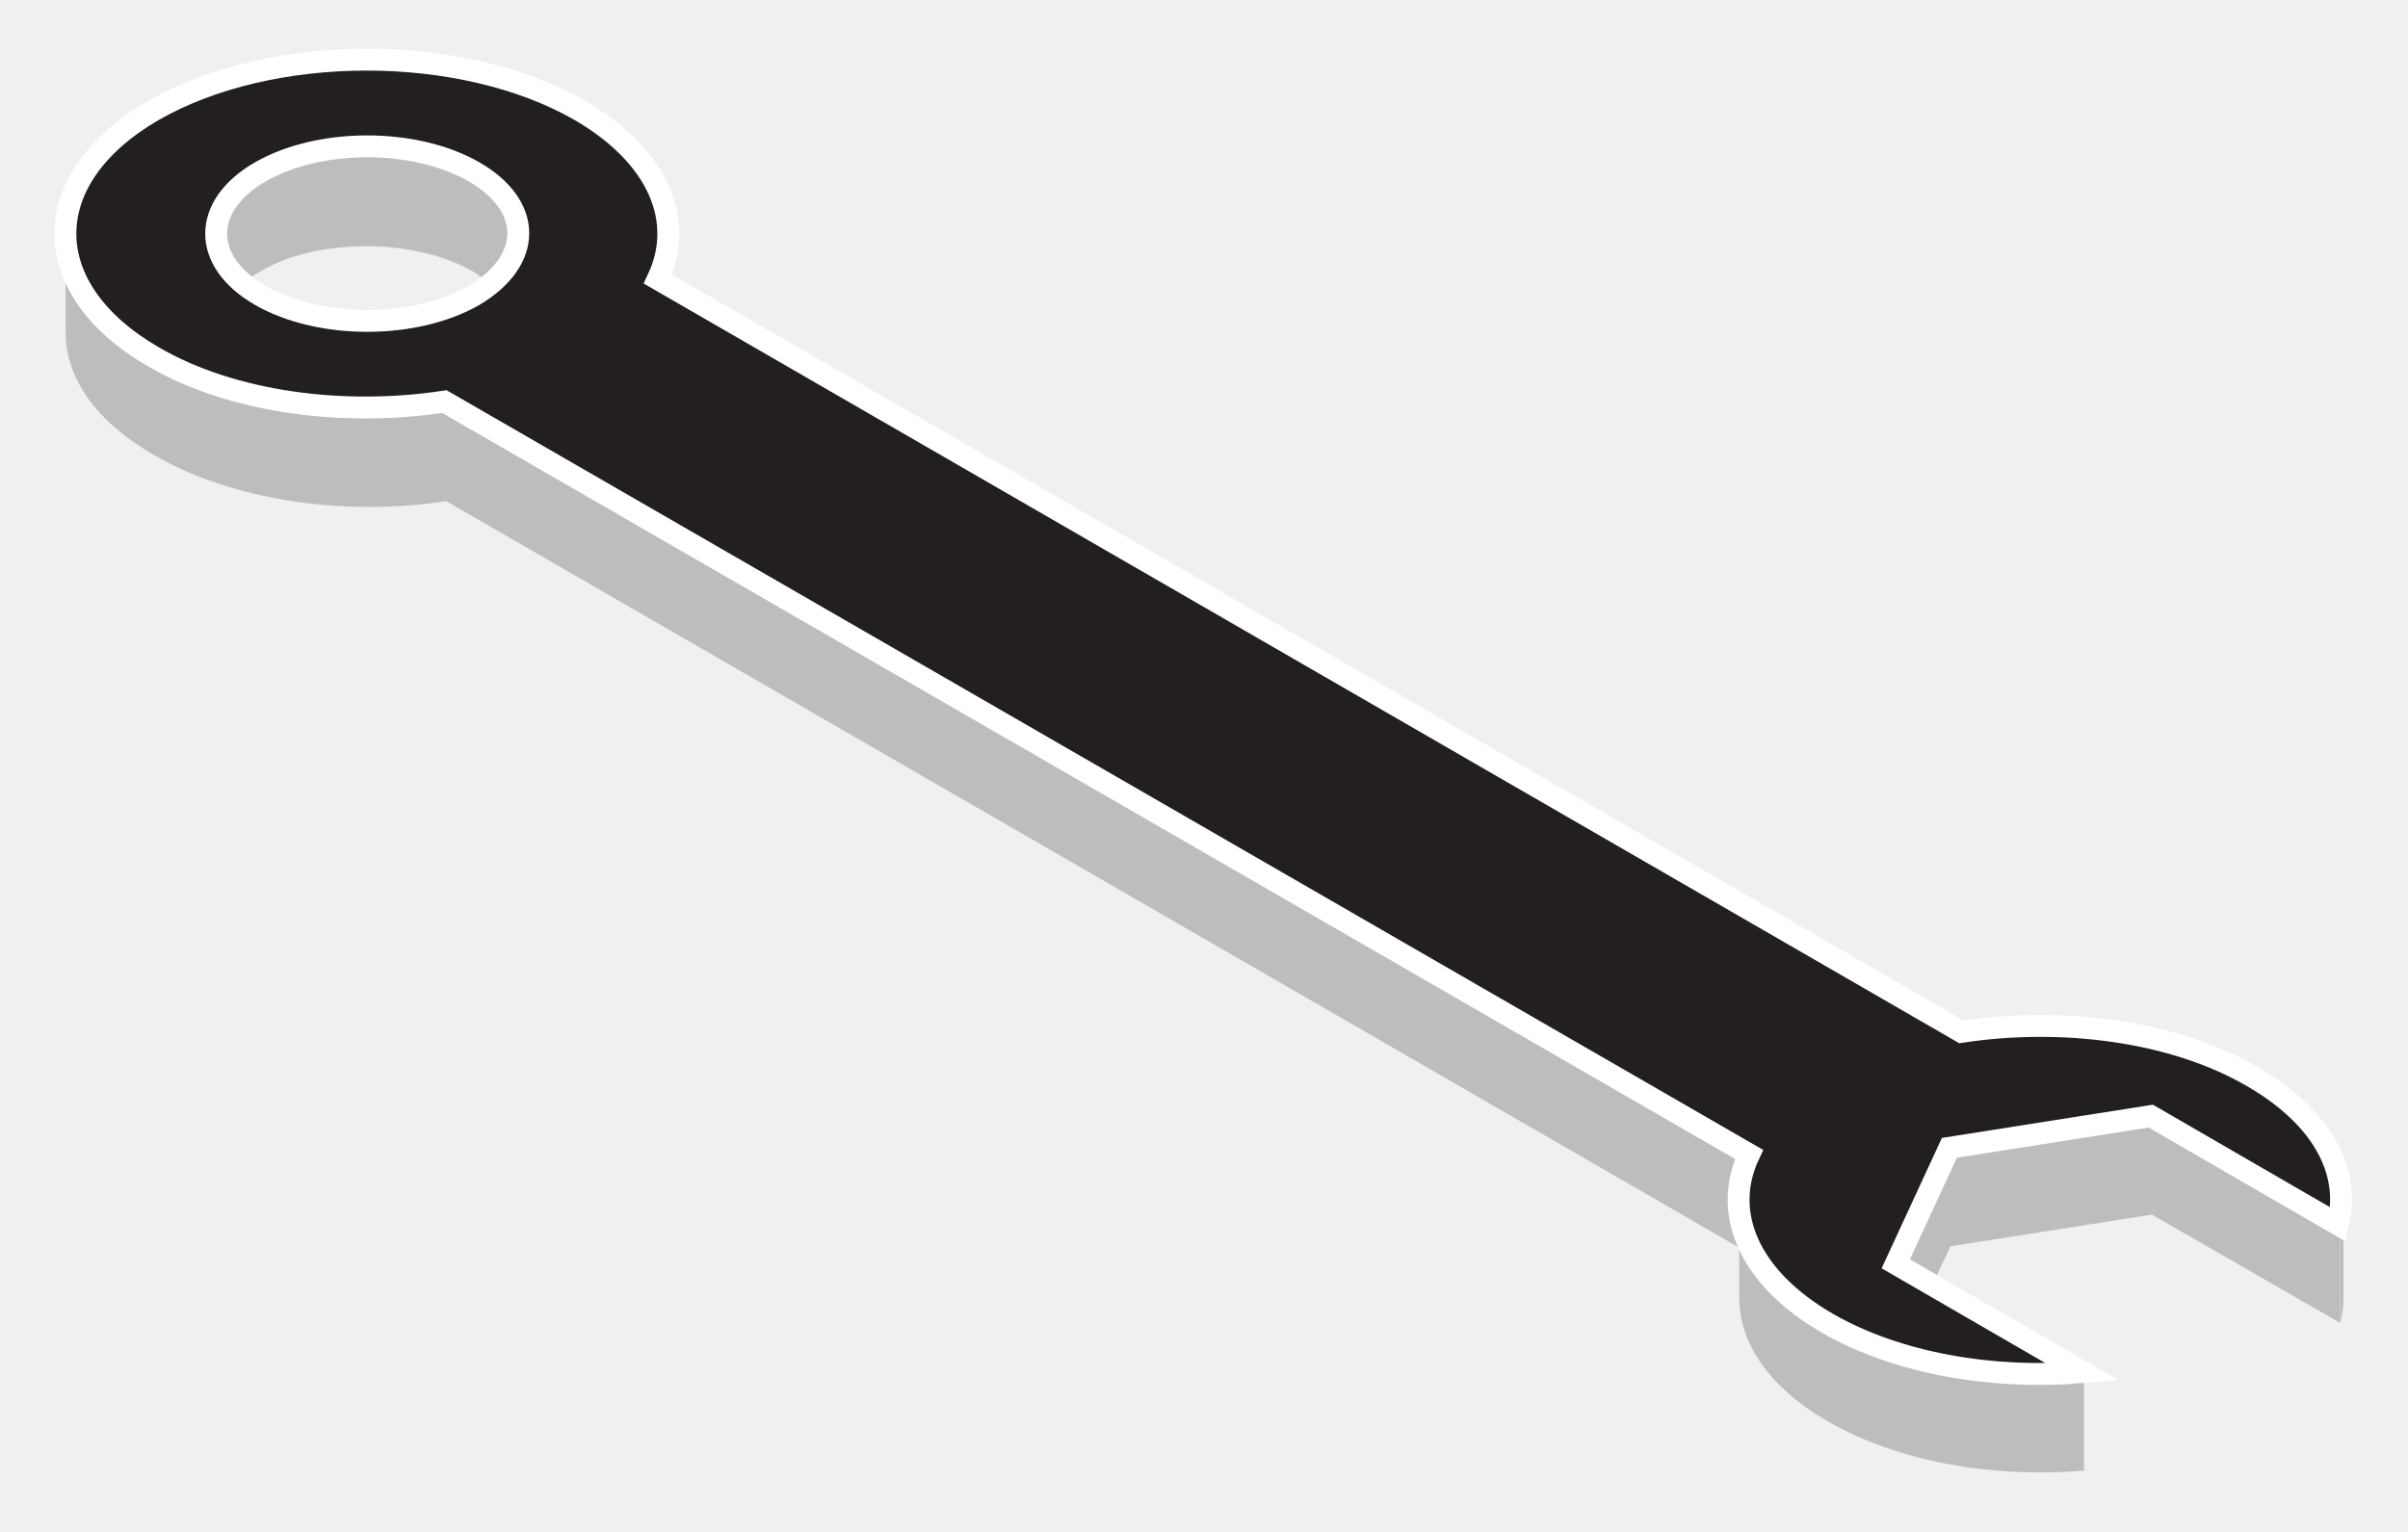
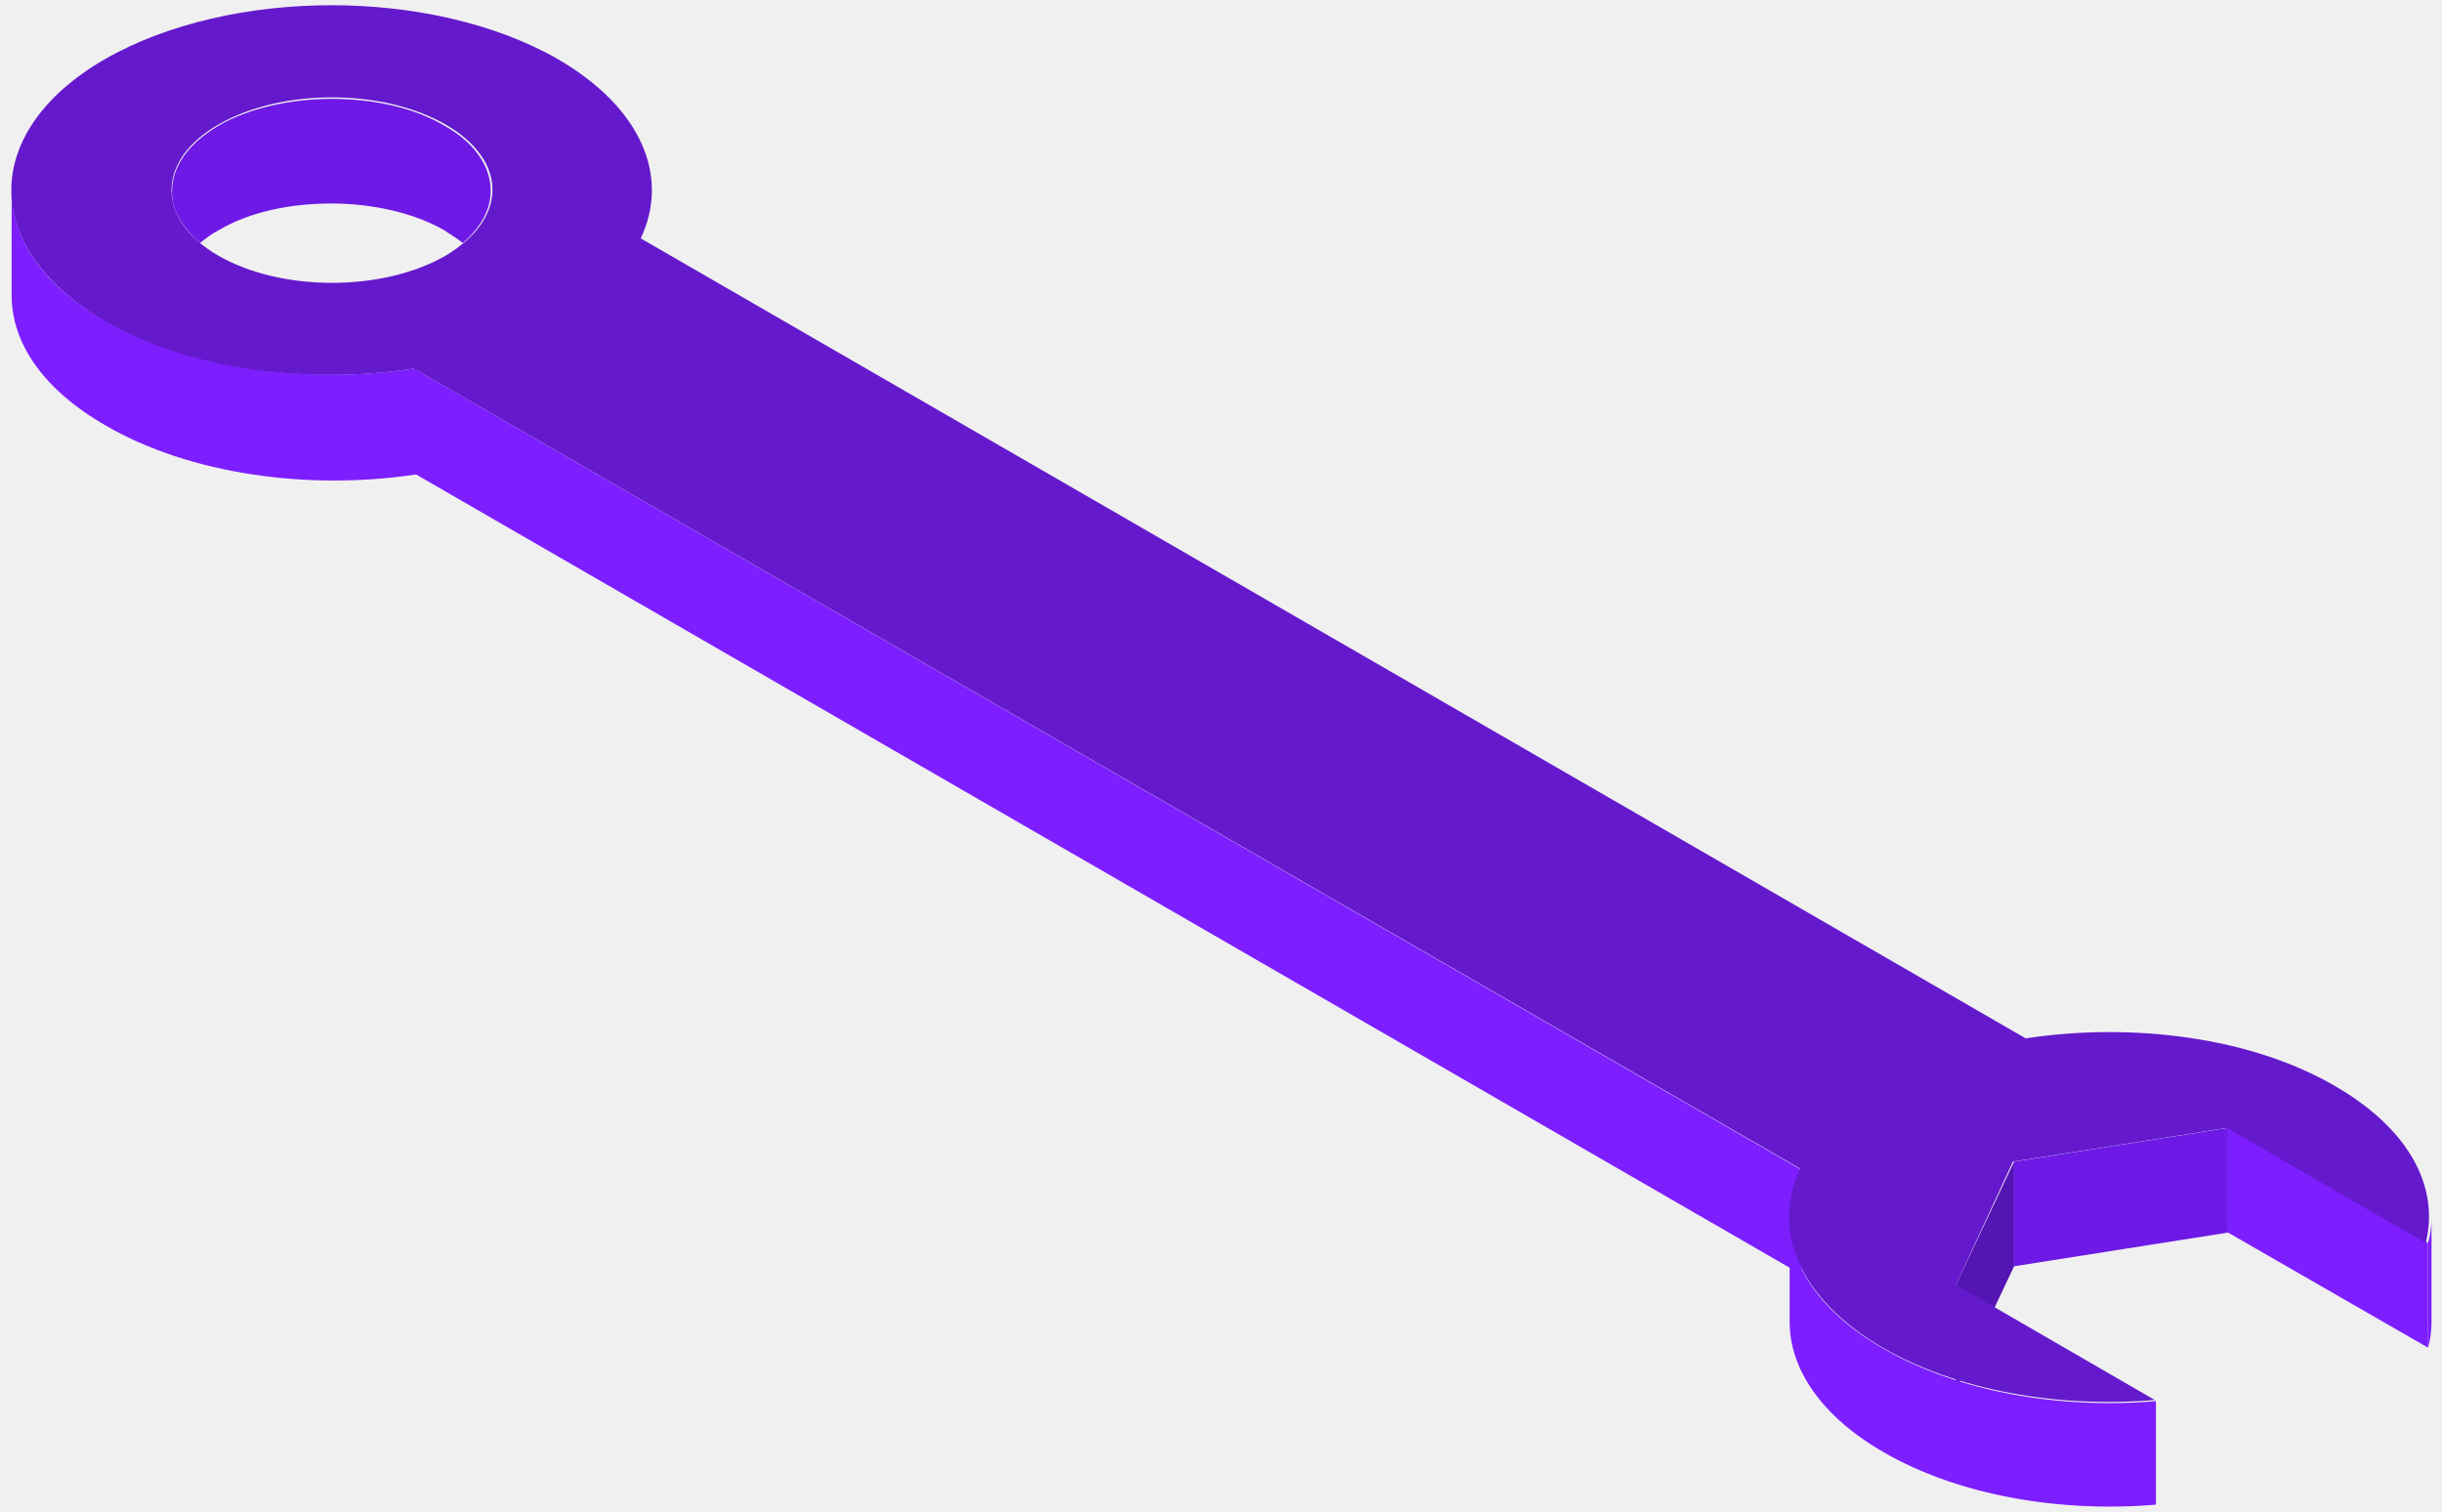
- <svg xmlns="http://www.w3.org/2000/svg" version="1.1" id="Layer_1" x="0px" y="0px" viewBox="0 0 220 140" style="enable-background:new 0 0 220 140;" xml:space="preserve">
+ <svg xmlns="http://www.w3.org/2000/svg" version="1.1" id="Layer_1" x="0px" y="0px" viewBox="0 0 210 130" style="enable-background:new 0 0 210 130;" xml:space="preserve">
  <style type="text/css">
- 	.st0{fill:#BBBDBF;}
- 	.st1{fill:#231F20;stroke:#FFFFFF;stroke-width:2;stroke-miterlimit:10;}
+ 	.st0{fill:#7D1EFF;}
+ 	.st1{fill:#5514B4;}
+ 	.st2{fill:#6E19E6;}
+ 	.st3{fill:#6419CD;}
</style>
-   <path class="st0" d="M22.2,25.9c0.5-0.4,1-0.8,1.6-1.1c2.7-1.6,6.2-2.3,9.7-2.3c3.5,0,7.1,0.8,9.7,2.3c0.6,0.4,1.1,0.7,1.6,1.1  c1.6-1.4,2.4-2.9,2.4-4.5c0-2-1.3-4.1-4-5.6c-2.7-1.6-6.2-2.3-9.7-2.3c-3.5,0-7.1,0.8-9.7,2.3c-2.7,1.6-4,3.6-4,5.6  C19.7,22.9,20.6,24.5,22.2,25.9z" />
-   <path class="st0" d="M40.6,36.7c-4.6,0.7-9.4,0.7-14.1,0c-4.6-0.7-9-2.1-12.6-4.2C8.6,29.5,6,25.4,6,21.4v9c0,4.1,2.7,8.1,8.1,11.2  c3.6,2.1,8,3.5,12.6,4.2c4.6,0.7,9.5,0.7,14.1,0V36.7z" />
-   <polygon class="st0" points="159.9,114.6 40.6,45.7 40.6,36.7 159.9,105.6 " />
-   <polygon class="st0" points="178.2,104.9 173.2,115.5 173.2,124.5 178.2,113.9 " />
  <g>
-     <path class="st0" d="M190.4,134.4c-8.3,0.7-17-0.8-23.4-4.5c-5.4-3.1-8.1-7.2-8.1-11.3v-8.9c0,4.1,2.7,8.1,8.1,11.2   c6.4,3.7,15.1,5.2,23.4,4.5V134.4z" />
+     <path class="st0" d="M35.6,31.7c-4.6,0.7-9.4,0.7-14.1,0c-4.6-0.7-9-2.1-12.6-4.2C3.6,24.5,1,20.4,1,16.4v9c0,4.1,2.7,8.1,8.1,11.2   c3.6,2.1,8,3.5,12.6,4.2c4.6,0.7,9.5,0.7,14.1,0V31.7z" />
+     <polygon class="st0" points="154.9,109.6 35.6,40.7 35.6,31.7 154.9,100.6  " />
+     <polygon class="st1" points="173.2,99.9 168.2,110.5 168.2,119.5 173.2,108.9  " />
+     <g>
+       <path class="st0" d="M185.4,129.4c-8.3,0.7-17-0.8-23.4-4.5c-5.4-3.1-8.1-7.2-8.1-11.2v-8.9c0,4.1,2.7,8.1,8.1,11.2    c6.4,3.7,15.1,5.2,23.4,4.5V129.4z" />
+     </g>
+     <polygon class="st2" points="191.6,97 173.2,99.9 173.2,108.9 191.6,106  " />
+     <polygon class="st0" points="191.6,97 208.8,106.9 208.8,115.9 191.6,106  " />
+     <path class="st0" d="M208.8,115.9c0.2-0.7,0.3-1.5,0.3-2.2v-9c0,0.8-0.1,1.5-0.3,2.2V115.9z" />
+     <path class="st3" d="M9,5.1C-1.7,11.3-1.7,21.4,9,27.6c7.2,4.2,17.4,5.5,26.6,4.1l119.2,68.8c-2.5,5.3-0.1,11.2,7.1,15.4   c6.4,3.7,15.1,5.2,23.4,4.5l-17.1-9.9l4.9-10.6l18.4-2.9l17.1,9.9c1.2-4.8-1.4-9.8-7.8-13.5c-7.2-4.2-17.4-5.5-26.6-4.1L55.1,20.5   c2.5-5.3,0.1-11.2-7.1-15.4C37.2-1.1,19.8-1.1,9,5.1z M18.8,10.7c5.4-3.1,14.1-3.1,19.5,0c5.4,3.1,5.4,8.1,0,11.3   c-5.4,3.1-14.1,3.1-19.5,0C13.4,18.9,13.4,13.8,18.8,10.7z" />
+     <path class="st2" d="M17.2,20.9c0.5-0.4,1-0.8,1.6-1.1c2.7-1.6,6.2-2.3,9.7-2.3c3.5,0,7.1,0.8,9.7,2.3c0.6,0.4,1.1,0.7,1.6,1.1   c1.6-1.4,2.4-2.9,2.4-4.5c0-2-1.3-4.1-4-5.6c-2.7-1.6-6.2-2.3-9.7-2.3c-3.5,0-7.1,0.8-9.7,2.3c-2.7,1.6-4,3.6-4,5.6   C14.7,17.9,15.6,19.5,17.2,20.9z" />
  </g>
-   <polygon class="st0" points="196.6,102 178.2,104.9 178.2,113.9 196.6,111 " />
-   <polygon class="st0" points="196.6,102 213.8,111.9 213.8,120.9 196.6,111 " />
-   <path class="st0" d="M213.8,120.9c0.2-0.7,0.3-1.5,0.3-2.2v-9c0,0.8-0.1,1.5-0.3,2.2V120.9z" />
-   <path class="st1" d="M14,10.1C3.3,16.3,3.3,26.4,14,32.6c7.2,4.2,17.4,5.5,26.6,4.1l119.2,68.8c-2.5,5.3-0.1,11.2,7.1,15.4  c6.4,3.7,15.1,5.2,23.4,4.5l-17.1-9.9l4.9-10.6l18.4-2.9l17.1,9.9c1.2-4.8-1.4-9.8-7.8-13.5c-7.2-4.2-17.4-5.5-26.6-4.1L60.1,25.5  c2.5-5.3,0.1-11.2-7.1-15.4C42.2,3.9,24.8,3.9,14,10.1z M23.8,15.7c5.4-3.1,14.1-3.1,19.5,0c5.4,3.1,5.4,8.1,0,11.3  c-5.4,3.1-14.1,3.1-19.5,0C18.4,23.9,18.4,18.8,23.8,15.7z" />
</svg>
